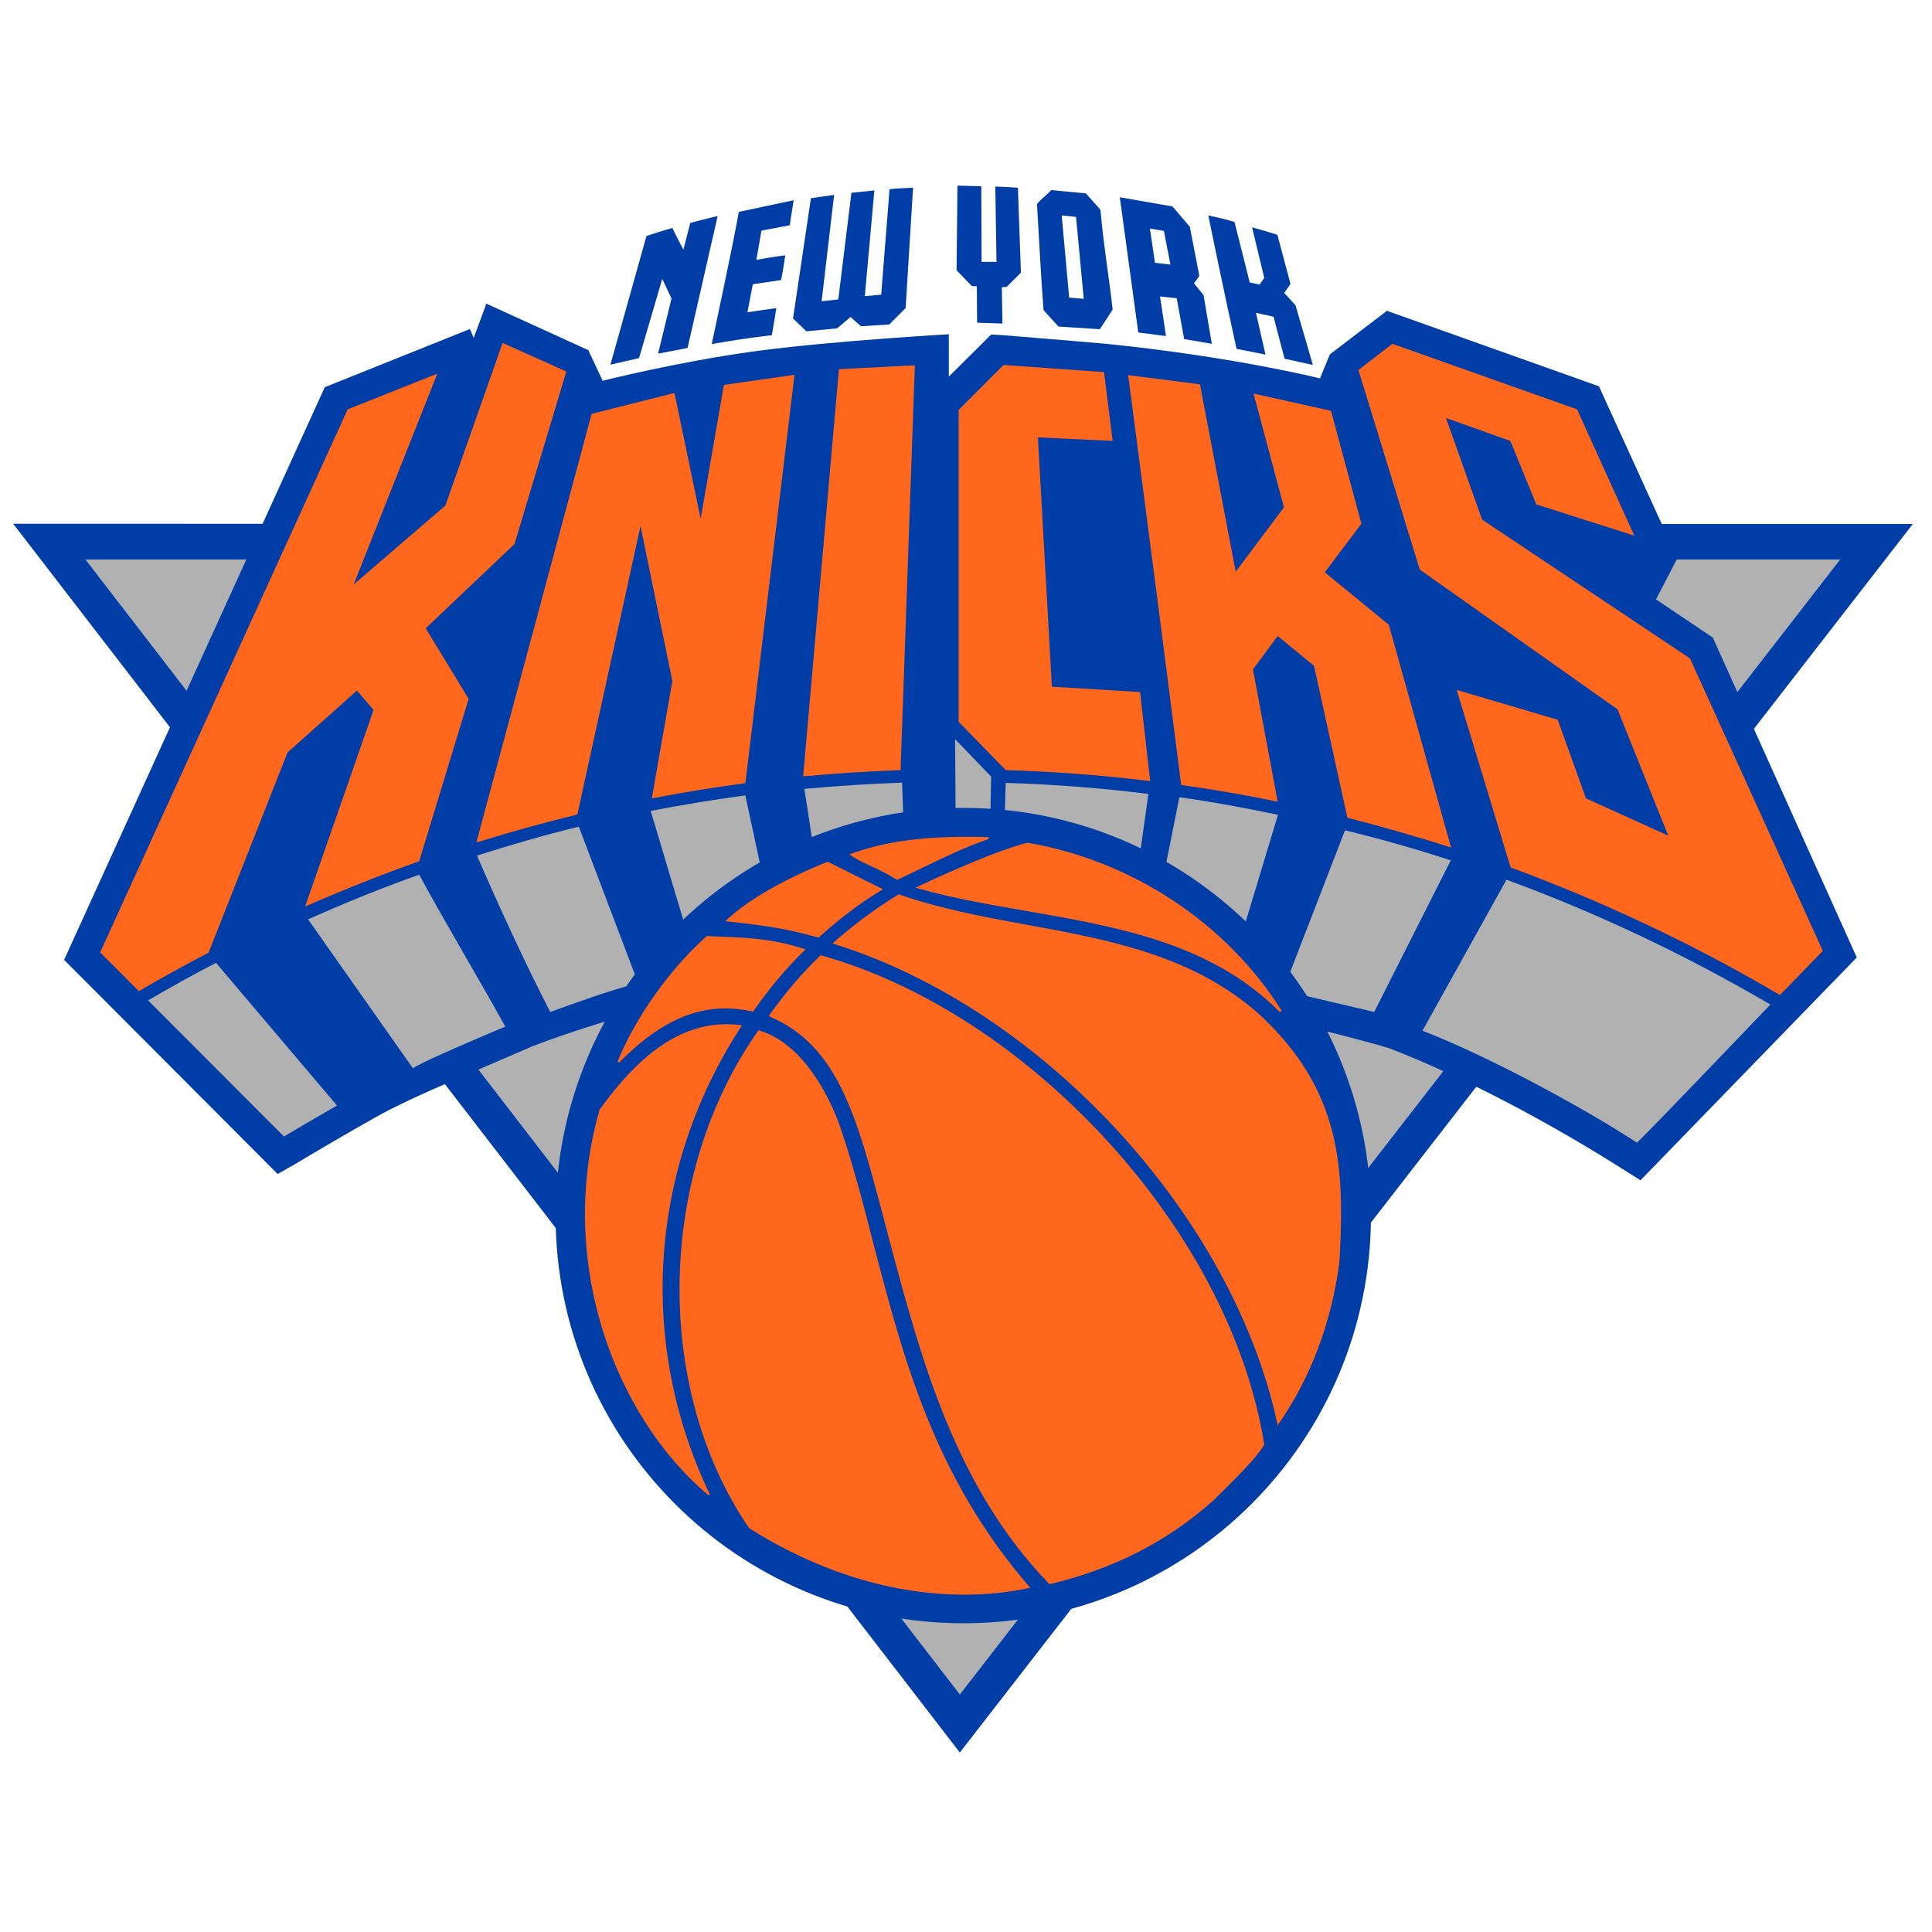
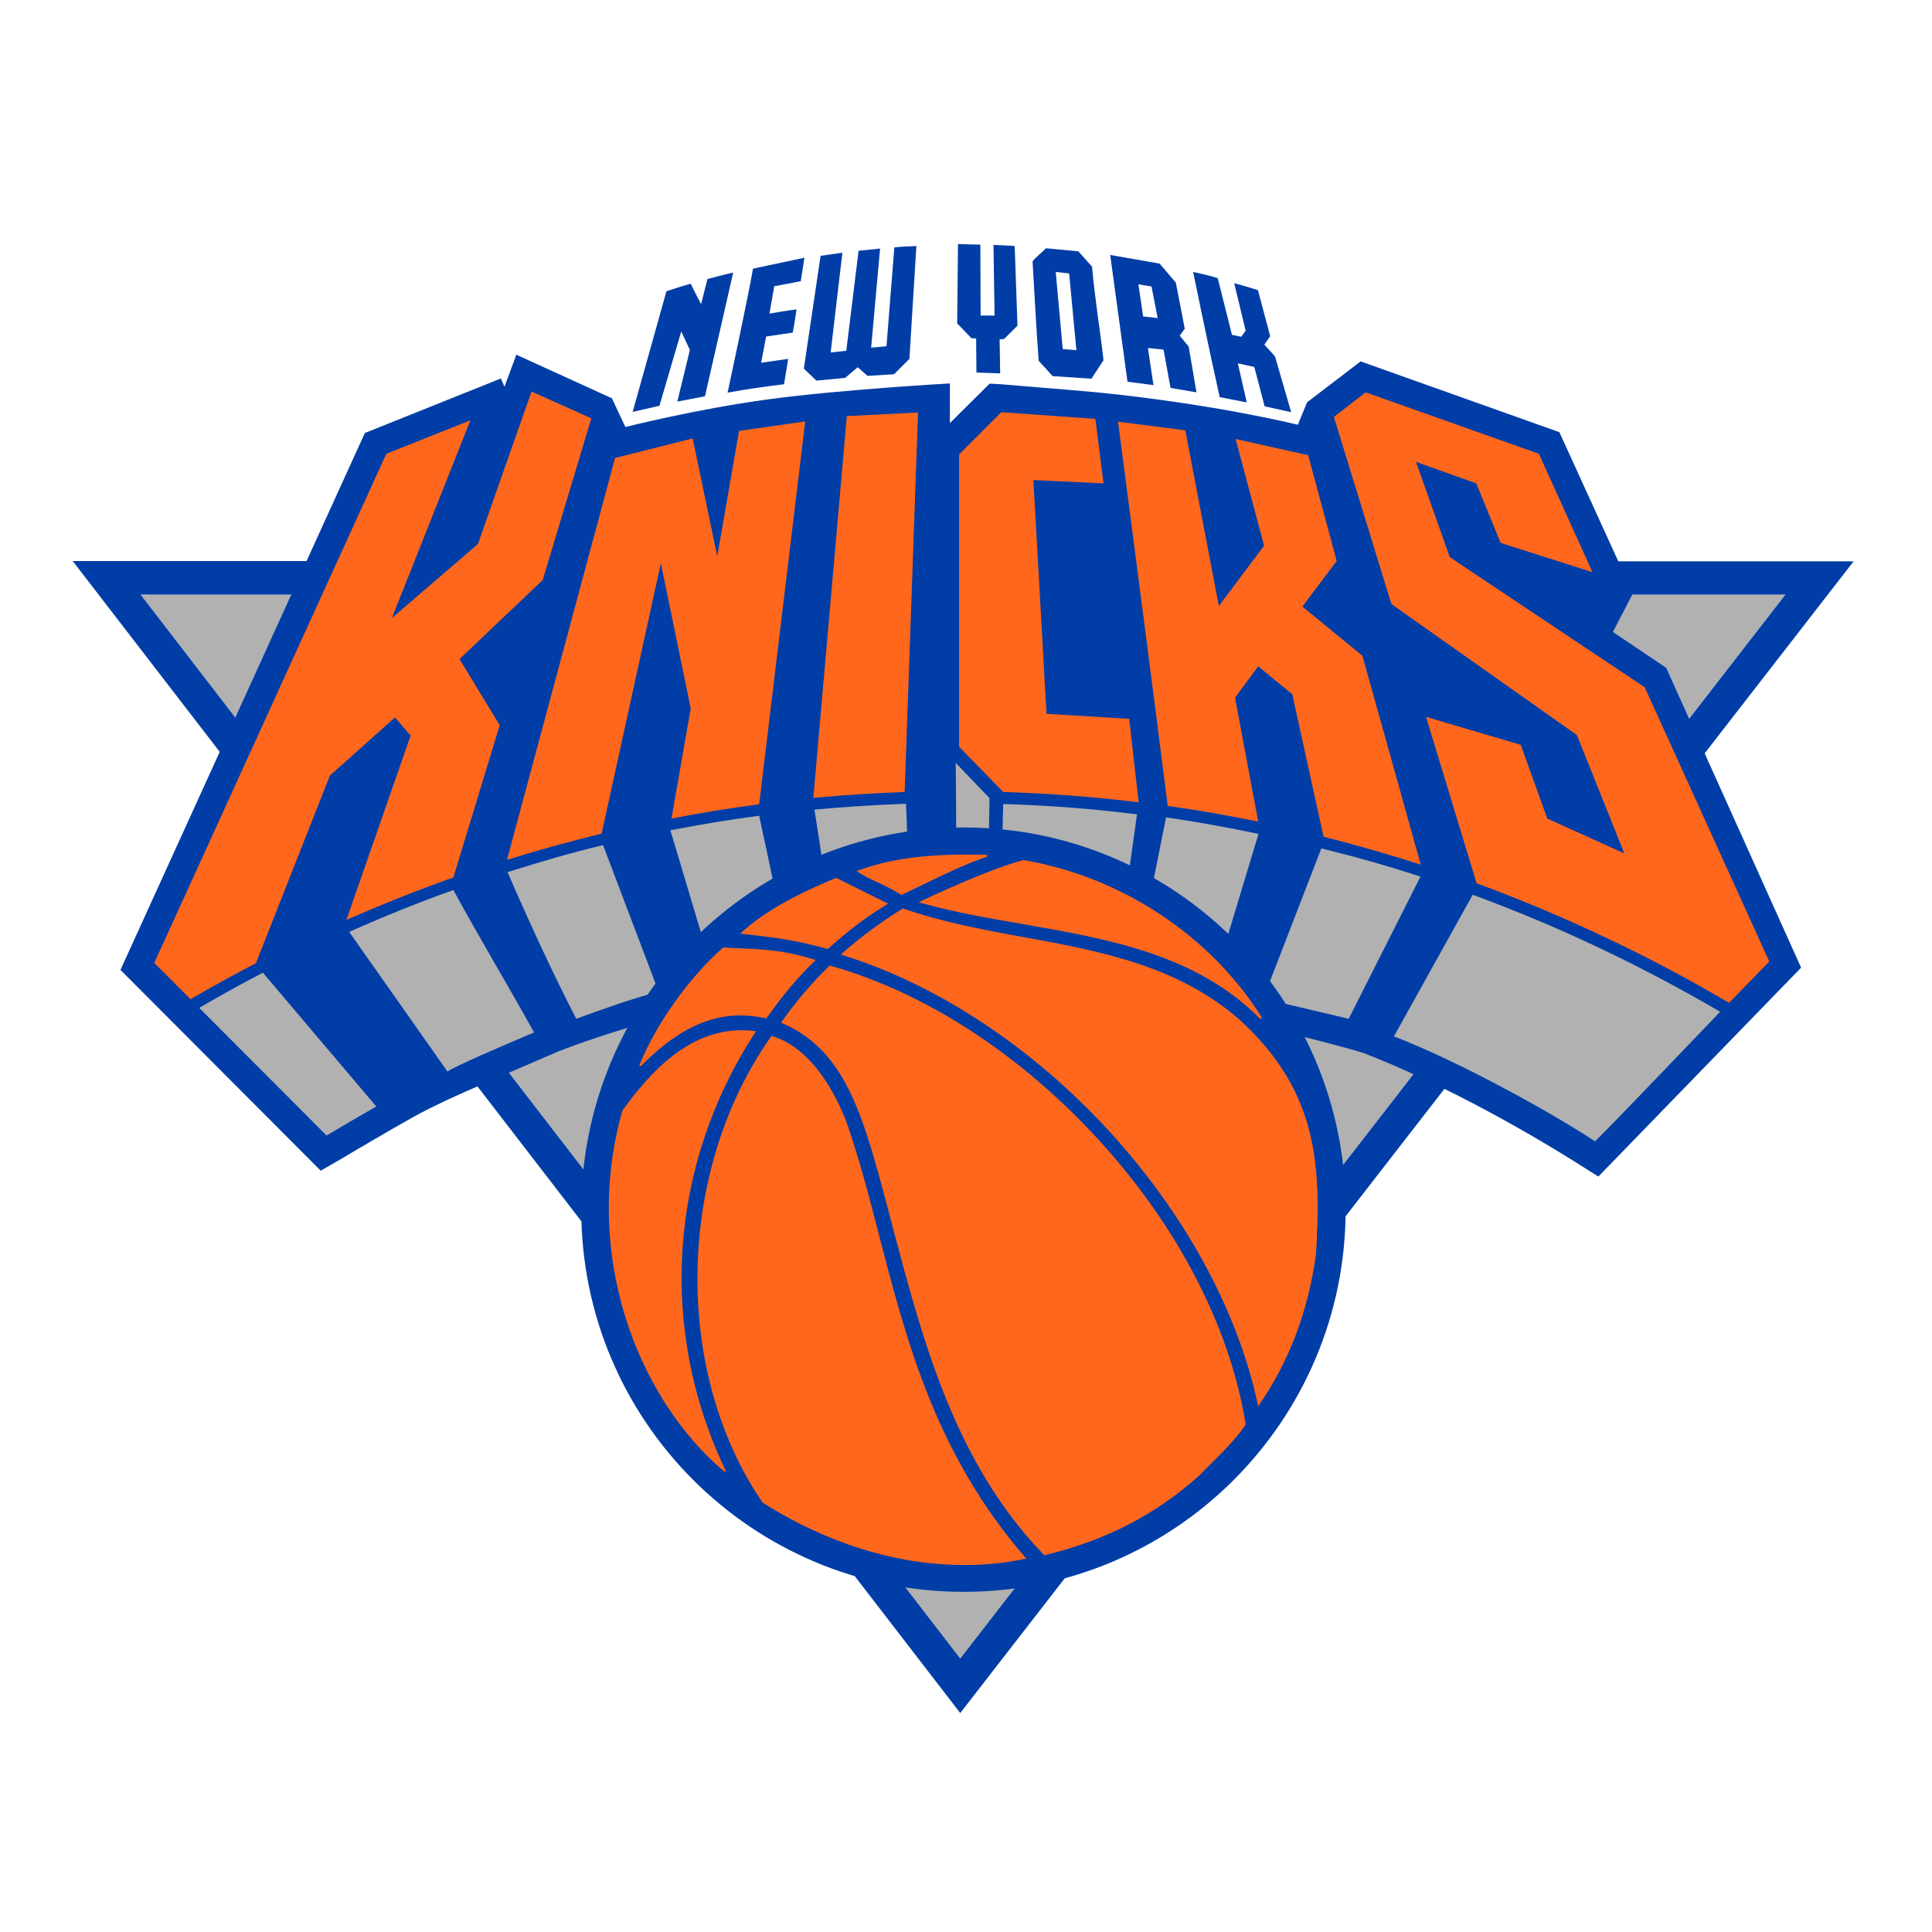
<svg xmlns="http://www.w3.org/2000/svg" width="300px" height="300px" viewBox="0 0 300 300" version="1.1">
  <g id="surface1">
-     <path style=" stroke:none;fill-rule:nonzero;fill:rgb(100%,100%,100%);fill-opacity:1;" d="M 159.398 259.414 L 138.215 231.895 C 111.246 223.012 92.469 198.59 90.711 170.234 L 77.574 153.164 C 65.086 158.578 52.551 167.09 52.551 167.09 L 13.094 127.492 L 29.746 91.043 L 0.004 52.418 L 47.324 52.418 L 56.48 32.484 L 79.887 23.047 L 82.477 15.969 L 101.441 24.621 L 105.977 8.848 L 109.074 7.828 C 124.062 2.785 141.363 0.105 159.078 0.012 C 159.59 -0.035 165.23 0.059 165.371 0.059 C 166.016 0.059 168.793 0.195 168.793 0.195 C 183.781 0.938 197.84 3.434 210.652 7.598 L 213.797 8.613 L 217.961 23.648 L 224.809 18.469 L 263.199 32.113 L 272.453 52.328 L 320.004 52.328 L 289.938 91.09 L 306.312 127.031 L 266.258 168.289 C 266.258 168.289 251.547 157.559 241.508 153.582 L 229.438 169.168 C 228.047 198.219 208.297 223.707 180.543 232.219 Z M 159.398 259.414 " />
-     <path style=" stroke:none;fill-rule:nonzero;fill:rgb(69.412%,69.412%,69.412%);fill-opacity:1;" d="M 285.73 86.879 L 13.281 86.879 L 149.043 263.16 Z M 285.73 86.879 " />
-     <path style=" stroke:none;fill-rule:nonzero;fill:rgb(0%,23.922%,65.098%);fill-opacity:1;" d="M 2.043 81.328 L 149.043 272.133 L 297.016 81.371 Z M 285.73 86.879 L 149.043 263.113 L 13.281 86.879 Z M 285.73 86.879 " />
-     <path style=" stroke:none;fill-rule:nonzero;fill:rgb(0%,23.922%,65.098%);fill-opacity:1;" d="M 266.027 99.137 L 265.98 98.996 L 265.887 98.949 L 257.145 93.074 L 260.383 86.832 L 260.477 86.691 L 260.383 86.508 L 248.355 60.141 L 248.262 59.957 L 248.078 59.91 L 215.605 48.348 L 215.375 48.254 L 215.191 48.391 L 206.586 54.961 L 206.496 55.055 L 206.449 55.145 L 204.969 58.754 C 204.969 58.754 191.508 55.379 171.758 53.387 C 169.723 53.203 164.355 52.742 155.797 52.047 L 154.965 52 L 154.086 51.953 L 153.902 51.953 L 153.762 52.094 L 147.332 58.477 L 147.332 51.906 C 147.332 51.906 129.156 52.926 117.219 54.543 C 105.285 56.164 93.582 59.125 93.582 59.125 L 91.41 54.5 L 91.363 54.359 L 91.223 54.312 L 75.914 47.328 L 75.496 47.145 L 75.359 47.605 L 73.555 52.465 L 73.137 51.492 L 72.953 51.074 L 72.535 51.262 L 50.613 60.051 L 50.473 60.094 L 50.379 60.234 L 9.953 149.047 L 43.117 182.305 L 44.645 181.426 C 45.664 180.871 47.051 180.035 48.668 179.066 C 52.691 176.707 58.199 173.469 60.789 172.172 L 61.344 171.895 C 64.719 170.23 66.43 169.445 82.574 162.508 L 83.914 161.996 C 83.914 161.996 85.719 161.305 89.051 160.191 C 97.93 157.234 120.922 150.387 143.215 150.387 L 143.449 150.387 C 144.328 150.387 145.207 150.387 146.129 150.434 C 161.258 150.848 178.973 154.086 191.184 156.68 C 202.887 159.223 211.723 161.629 214.219 162.32 L 215.883 162.828 C 226.984 167.133 240.539 174.207 253.121 182.258 L 254.738 183.273 L 288.32 148.676 Z M 266.027 99.137 " />
-     <path style=" stroke:none;fill-rule:nonzero;fill:rgb(100%,40.392%,11.373%);fill-opacity:1;" d="M 262.418 102.234 L 230.133 80.68 L 224.535 64.906 L 234.527 68.469 L 238.551 78.32 L 253.77 83.176 L 244.887 63.562 L 216.207 53.387 L 210.934 57.457 L 220.465 88.449 L 251.176 110.145 L 259.043 129.758 L 246.273 123.977 L 241.879 111.762 L 226.199 107.137 L 234.57 134.707 C 237.16 135.633 239.707 136.648 242.25 137.668 C 249.234 140.488 256.035 143.633 262.742 147.012 C 267.367 149.371 271.898 151.867 276.387 154.504 L 283.047 147.656 Z M 262.418 102.234 " />
-     <path style=" stroke:none;fill-rule:nonzero;fill:rgb(100%,40.392%,11.373%);fill-opacity:1;" d="M 44.645 116.852 L 55.422 107.23 L 58.012 110.238 L 47.375 140.766 C 53.203 138.223 59.078 135.863 65.09 133.734 L 72.77 108.523 L 66.105 97.562 L 79.891 84.473 L 87.941 57.691 L 78.043 53.25 L 69.16 78.504 L 54.914 90.762 L 67.91 58.016 L 53.988 63.562 L 15.551 147.891 L 21.562 153.902 C 25.125 151.82 28.734 149.832 32.387 147.934 Z M 44.645 116.852 " />
-     <path style=" stroke:none;fill-rule:nonzero;fill:rgb(100%,40.392%,11.373%);fill-opacity:1;" d="M 142.059 56.719 L 130.266 57.32 L 124.715 120.551 C 129.711 120.09 134.75 119.766 139.84 119.582 Z M 142.059 56.719 " />
-     <path style=" stroke:none;fill-rule:nonzero;fill:rgb(100%,40.392%,11.373%);fill-opacity:1;" d="M 177.027 107.461 L 163.336 106.629 L 161.164 67.914 L 172.773 68.469 L 171.434 57.781 L 155.844 56.672 L 148.859 63.656 L 148.859 112.086 L 156.168 119.582 C 163.707 119.812 171.199 120.367 178.602 121.293 Z M 177.027 107.461 " />
-     <path style=" stroke:none;fill-rule:nonzero;fill:rgb(100%,40.392%,11.373%);fill-opacity:1;" d="M 99.457 81.695 L 104.406 105.75 L 101.215 123.977 C 105.98 123.051 110.836 122.262 115.695 121.617 L 115.738 121.617 L 123.371 58.199 L 112.41 59.77 L 108.801 80.539 L 104.73 61.02 L 91.871 64.258 L 73.973 130.82 C 79.152 129.203 84.379 127.77 89.652 126.473 Z M 99.457 81.695 " />
-     <path style=" stroke:none;fill-rule:nonzero;fill:rgb(100%,40.392%,11.373%);fill-opacity:1;" d="M 194.559 103.945 L 198.398 98.766 L 204.043 103.391 L 209.223 126.98 C 214.637 128.367 220 129.895 225.32 131.605 L 215.652 97.008 L 205.707 88.867 L 211.398 81.328 L 206.68 63.797 L 194.652 61.113 L 199.371 78.781 L 191.879 88.773 L 186.328 59.68 L 175.18 58.246 C 175.18 58.246 180.777 100.895 183.414 121.895 C 188.453 122.586 193.449 123.465 198.398 124.484 Z M 194.559 103.945 " />
-     <path style=" stroke:none;fill-rule:nonzero;fill:rgb(69.412%,69.412%,69.412%);fill-opacity:1;" d="M 126.426 132.578 C 126.426 132.578 131.051 129.848 140.348 128.832 L 140.07 121.523 C 134.984 121.707 129.941 122.031 124.898 122.496 C 125.363 125.363 126.008 129.617 126.426 132.578 Z M 126.426 132.578 " />
-     <path style=" stroke:none;fill-rule:nonzero;fill:rgb(69.412%,69.412%,69.412%);fill-opacity:1;" d="M 155.938 128.414 C 159.73 128.879 163.754 130.082 167.27 131.098 C 170.461 131.883 173.93 133.227 176.75 134.52 L 178.324 123.281 C 170.879 122.355 163.801 121.801 156.168 121.57 C 156.074 123.695 156.074 126.797 155.938 128.414 Z M 155.938 128.414 " />
-     <path style=" stroke:none;fill-rule:nonzero;fill:rgb(69.412%,69.412%,69.412%);fill-opacity:1;" d="M 107.137 146.223 C 111.438 143.031 114.027 139.703 118.609 136.926 C 117.73 132.855 116.617 127.535 115.738 123.512 C 110.789 124.16 105.887 124.992 101.031 125.918 C 102.883 131.977 105.238 140.117 107.137 146.223 Z M 107.137 146.223 " />
-     <path style=" stroke:none;fill-rule:nonzero;fill:rgb(69.412%,69.412%,69.412%);fill-opacity:1;" d="M 180.543 136.742 C 184.754 139.191 188.039 141.922 191.785 145.578 L 192.523 146.133 L 198.445 126.52 C 193.359 125.453 188.363 124.531 183.137 123.789 Z M 180.543 136.742 " />
-     <path style=" stroke:none;fill-rule:nonzero;fill:rgb(69.412%,69.412%,69.412%);fill-opacity:1;" d="M 199.23 153.809 L 213.387 157.141 L 225.273 133.598 C 219.77 131.793 214.496 130.312 208.852 128.926 Z M 199.23 153.809 " />
-     <path style=" stroke:none;fill-rule:nonzero;fill:rgb(69.412%,69.412%,69.412%);fill-opacity:1;" d="M 85.441 157.141 C 89.145 155.801 94.277 153.902 99.09 152.652 L 89.883 128.367 C 84.332 129.711 79.477 131.145 74.062 132.855 C 77.578 140.949 81.418 149.324 85.441 157.141 Z M 85.441 157.141 " />
-     <path style=" stroke:none;fill-rule:nonzero;fill:rgb(69.412%,69.412%,69.412%);fill-opacity:1;" d="M 64.117 165.883 C 64.949 165.188 72.953 161.719 78.457 159.406 C 74.293 151.867 69.254 143.496 65.09 135.816 C 59.121 137.945 53.664 140.164 47.836 142.754 Z M 64.117 165.883 " />
-     <path style=" stroke:none;fill-rule:nonzero;fill:rgb(69.412%,69.412%,69.412%);fill-opacity:1;" d="M 44.09 176.477 C 46.633 174.949 49.363 173.375 52.324 171.664 L 33.543 149.508 C 29.98 151.359 26.465 153.301 22.996 155.336 Z M 44.09 176.477 " />
-     <path style=" stroke:none;fill-rule:nonzero;fill:rgb(69.412%,69.412%,69.412%);fill-opacity:1;" d="M 220.879 160.055 C 232.168 164.402 247.895 173.238 254.184 177.445 C 257.051 174.672 272.734 158.25 274.906 155.984 C 261.863 148.352 248.172 141.828 233.926 136.602 Z M 220.879 160.055 " />
-     <path style=" stroke:none;fill-rule:nonzero;fill:rgb(69.412%,69.412%,69.412%);fill-opacity:1;" d="M 153.902 120.598 L 153.762 128.047 L 148.398 127.859 L 148.305 114.77 Z M 153.902 120.598 " />
-     <path style=" stroke:none;fill-rule:nonzero;fill:rgb(0%,23.922%,65.098%);fill-opacity:1;" d="M 149.598 125.453 C 114.629 125.453 86.32 153.809 86.273 188.781 C 86.273 223.75 114.629 252.059 149.598 252.059 C 184.57 252.059 212.879 223.703 212.879 188.781 C 212.926 153.762 184.57 125.453 149.598 125.453 Z M 149.598 125.453 " />
-     <path style=" stroke:none;fill-rule:nonzero;fill:rgb(100%,40.392%,11.373%);fill-opacity:1;" d="M 153.484 130.172 C 148.629 131.883 143.957 134.336 139.332 136.465 C 136.184 134.566 134.336 134.105 132.207 132.719 C 138.867 130.312 146.039 129.941 153.484 130.172 Z M 153.484 130.172 " />
-     <path style=" stroke:none;fill-rule:nonzero;fill:rgb(100%,40.392%,11.373%);fill-opacity:1;" d="M 139.332 136.648 L 139.285 136.602 C 137.664 135.633 136.418 135.031 135.305 134.52 C 134.195 134.012 133.227 133.551 132.16 132.855 L 131.883 132.672 L 132.16 132.578 C 137.062 130.773 142.754 129.941 149.969 129.941 C 151.078 129.941 152.234 129.941 153.484 129.988 L 153.531 130.266 C 149.922 131.516 146.363 133.227 142.938 134.891 C 141.781 135.445 140.535 136.047 139.375 136.602 Z M 132.578 132.762 C 133.504 133.363 134.383 133.781 135.398 134.242 C 136.508 134.754 137.758 135.355 139.332 136.324 C 140.488 135.77 141.691 135.215 142.848 134.66 C 146.039 133.133 149.32 131.562 152.699 130.312 C 151.727 130.266 150.848 130.266 149.969 130.266 C 142.938 130.266 137.387 131.051 132.578 132.762 Z M 132.578 132.762 " />
-     <path style=" stroke:none;fill-rule:nonzero;fill:rgb(100%,40.392%,11.373%);fill-opacity:1;" d="M 198.863 157.047 C 183.969 142.016 161.578 143.125 142.613 137.805 C 142.613 137.805 153.762 132.484 159.543 131.004 C 175.039 133.641 190.027 142.941 198.863 157.047 Z M 198.863 157.047 " />
-     <path style=" stroke:none;fill-rule:nonzero;fill:rgb(100%,40.392%,11.373%);fill-opacity:1;" d="M 198.723 157.141 C 188.129 146.457 173.516 143.91 159.406 141.461 C 153.762 140.488 147.934 139.469 142.523 137.945 L 142.152 137.852 L 142.523 137.668 C 142.613 137.621 153.762 132.301 159.5 130.867 L 159.59 130.867 C 175.828 133.641 190.535 143.402 199.047 157 Z M 143.031 137.758 C 148.352 139.238 154.039 140.211 159.5 141.184 C 173.234 143.586 187.438 146.039 198.031 156.031 C 189.52 143.125 175.227 133.875 159.543 131.191 C 154.41 132.484 144.973 136.832 143.031 137.758 Z M 143.031 137.758 " />
-     <path style=" stroke:none;fill-rule:nonzero;fill:rgb(100%,40.392%,11.373%);fill-opacity:1;" d="M 115 159.312 C 100.66 181.285 98.719 208.391 110.145 232.121 C 95.387 219.727 86.598 195.766 93.215 172.449 C 98.672 164.863 105.609 158.203 115 159.312 Z M 115 159.312 " />
-     <path style=" stroke:none;fill-rule:nonzero;fill:rgb(100%,40.392%,11.373%);fill-opacity:1;" d="M 110.051 232.215 C 102.602 225.969 96.73 216.766 93.539 206.402 C 90.113 195.211 89.93 183.461 93.074 172.406 L 93.074 172.359 C 99.598 163.246 105.887 159.035 112.918 159.035 C 113.613 159.035 114.305 159.082 115 159.176 L 115.23 159.223 L 115.094 159.406 C 100.754 181.379 98.949 208.578 110.234 232.074 Z M 93.352 172.496 C 87.293 193.82 94 217.969 109.68 231.52 C 98.719 208.16 100.566 181.285 114.723 159.406 C 114.121 159.359 113.52 159.312 112.918 159.312 C 106.027 159.359 99.828 163.523 93.352 172.496 Z M 93.352 172.496 " />
-     <path style=" stroke:none;fill-rule:nonzero;fill:rgb(100%,40.392%,11.373%);fill-opacity:1;" d="M 130.355 174.949 C 138.082 197.891 139.793 223.332 159.777 246.461 C 144.188 249.605 128.738 244.934 116.434 237.164 C 101.168 214.914 102.602 181.703 117.867 160.102 C 125.27 162.227 129.34 171.988 130.355 174.949 Z M 130.355 174.949 " />
-     <path style=" stroke:none;fill-rule:nonzero;fill:rgb(100%,40.392%,11.373%);fill-opacity:1;" d="M 149.738 247.617 C 135.629 247.617 123.789 242.02 116.34 237.301 L 116.297 237.254 C 101.402 215.469 102.004 182.305 117.73 160.055 L 117.773 159.961 L 117.867 160.008 C 126.008 162.367 130.031 173.699 130.449 174.949 C 132.484 180.914 134.059 186.977 135.676 193.312 C 140.301 211.027 145.066 229.301 159.82 246.367 L 160.008 246.555 L 159.73 246.598 C 156.539 247.293 153.113 247.617 149.738 247.617 Z M 116.527 237.07 C 123.926 241.742 135.723 247.34 149.738 247.34 C 153.023 247.34 156.305 247.016 159.5 246.414 C 144.836 229.348 140.07 211.074 135.445 193.406 C 133.781 187.023 132.207 181.008 130.219 175.043 C 129.801 173.793 125.824 162.691 117.961 160.285 C 102.324 182.441 101.723 215.422 116.527 237.07 Z M 116.527 237.07 " />
-     <path style=" stroke:none;fill-rule:nonzero;fill:rgb(100%,40.392%,11.373%);fill-opacity:1;" d="M 119.625 157.695 C 121.938 154.41 124.574 151.312 127.488 148.445 C 159.914 157.602 190.859 191.23 196.133 224.258 C 194.605 226.754 190.906 230.227 188.41 232.723 C 180.359 239.984 171.48 243.73 162.969 245.766 C 147.84 230.039 142.848 209.688 137.48 189.566 C 133.363 174.117 130.543 162.508 119.672 157.789 Z M 119.625 157.695 " />
-     <path style=" stroke:none;fill-rule:nonzero;fill:rgb(100%,40.392%,11.373%);fill-opacity:1;" d="M 162.875 245.906 L 162.828 245.859 C 148.211 230.688 142.984 210.938 137.898 191.785 L 137.02 188.41 C 132.992 173.328 130.125 162.414 119.578 157.879 L 119.488 157.879 L 119.441 157.648 L 119.488 157.602 C 121.848 154.273 124.484 151.172 127.398 148.352 L 127.441 148.305 L 127.535 148.352 C 143.309 152.793 159.129 163.105 172.125 177.355 C 185.172 191.695 193.773 208.344 196.316 224.305 L 196.316 224.352 L 196.273 224.398 C 194.977 226.523 192.062 229.348 189.75 231.66 L 188.5 232.906 C 181.379 239.289 173.051 243.594 162.969 246 Z M 119.812 157.695 C 130.402 162.367 133.316 173.285 137.297 188.41 L 138.176 191.738 C 143.215 210.797 148.441 230.504 162.969 245.582 C 172.957 243.176 181.238 238.922 188.27 232.582 L 189.52 231.336 C 191.832 229.07 194.652 226.293 195.949 224.164 C 190.723 191.648 160.055 157.789 127.488 148.535 C 124.715 151.359 122.125 154.41 119.812 157.695 Z M 119.812 157.695 " />
-     <path style=" stroke:none;fill-rule:nonzero;fill:rgb(100%,40.392%,11.373%);fill-opacity:1;" d="M 195.395 157.555 C 179.711 143.727 157.926 145.484 139.609 139.055 C 136.047 141.227 132.625 143.773 129.664 146.41 C 162.09 156.586 191.508 188.27 198.539 221.066 C 203.625 213.711 206.68 205.199 207.93 196.133 C 208.715 182.258 208.574 169.629 195.395 157.555 Z M 195.395 157.555 " />
-     <path style=" stroke:none;fill-rule:nonzero;fill:rgb(100%,40.392%,11.373%);fill-opacity:1;" d="M 198.445 221.438 L 198.352 221.113 C 191.414 188.734 161.855 156.68 129.57 146.594 L 129.293 146.5 L 129.477 146.316 C 132.438 143.68 135.863 141.137 139.469 138.914 L 139.516 138.871 L 139.562 138.871 C 145.898 141.09 152.746 142.383 159.406 143.586 C 172.035 145.898 185.125 148.305 195.395 157.371 C 208.391 169.305 208.809 181.473 207.973 196.086 C 206.68 205.523 203.535 213.895 198.539 221.066 Z M 129.941 146.363 C 145.574 151.312 161.117 161.535 173.699 175.18 C 186.281 188.824 195.117 204.969 198.539 220.695 C 203.348 213.617 206.449 205.387 207.695 196.133 C 208.531 181.562 208.16 169.492 195.207 157.648 C 184.984 148.629 171.988 146.223 159.359 143.91 C 152.746 142.707 145.852 141.414 139.516 139.191 C 136.184 141.32 132.855 143.82 129.941 146.363 Z M 129.941 146.363 " />
-     <path style=" stroke:none;fill-rule:nonzero;fill:rgb(100%,40.392%,11.373%);fill-opacity:1;" d="M 124.805 147.426 C 121.66 150.434 119.348 153.395 116.895 156.863 L 116.852 156.816 C 108.246 154.875 101.492 159.359 96.035 164.863 C 98.625 158.297 104.082 150.527 109.82 145.438 C 115.141 145.715 119.023 145.621 124.805 147.426 " />
-     <path style=" stroke:none;fill-rule:nonzero;fill:rgb(100%,40.392%,11.373%);fill-opacity:1;" d="M 96.129 165.004 L 95.895 164.863 C 98.531 158.203 104.082 150.34 109.727 145.391 L 109.773 145.344 L 109.82 145.344 C 110.469 145.391 111.113 145.391 111.715 145.438 C 116.203 145.621 119.719 145.715 124.852 147.336 L 125.082 147.426 L 124.898 147.613 C 122.125 150.293 119.855 152.977 116.988 157 L 116.941 157.094 L 116.758 157.047 C 115.418 156.77 114.074 156.586 112.781 156.586 C 107.137 156.539 101.816 159.223 96.129 165.004 Z M 109.91 145.621 C 104.547 150.387 99.227 157.789 96.496 164.219 C 102.047 158.758 107.23 156.215 112.824 156.215 C 114.168 156.215 115.508 156.355 116.852 156.68 C 119.625 152.793 121.848 150.109 124.527 147.52 C 119.578 145.992 116.109 145.898 111.762 145.715 C 111.16 145.668 110.512 145.668 109.91 145.621 Z M 109.91 145.621 " />
-     <path style=" stroke:none;fill-rule:nonzero;fill:rgb(100%,40.392%,11.373%);fill-opacity:1;" d="M 127.117 145.438 C 130.172 142.707 133.18 140.305 136.832 138.129 L 128.508 134.012 C 122.957 136.277 117.035 139.238 112.965 142.941 C 119.301 143.633 121.984 144.004 127.117 145.438 Z M 127.117 145.438 " />
-     <path style=" stroke:none;fill-rule:nonzero;fill:rgb(100%,40.392%,11.373%);fill-opacity:1;" d="M 127.164 145.578 L 127.074 145.578 C 121.938 144.188 119.301 143.773 112.965 143.078 L 112.641 143.031 L 112.871 142.801 C 116.297 139.656 121.43 136.695 128.461 133.828 L 128.508 133.781 L 128.555 133.828 L 137.109 138.082 L 136.879 138.223 C 132.855 140.625 129.711 143.262 127.164 145.531 Z M 113.383 142.801 C 119.441 143.496 122.078 143.91 127.117 145.254 C 129.617 143.031 132.668 140.441 136.555 138.082 L 128.555 134.105 C 121.754 136.926 116.758 139.75 113.383 142.801 Z M 113.383 142.801 " />
-     <path style=" stroke:none;fill-rule:nonzero;fill:rgb(0%,23.922%,65.098%);fill-opacity:1;" d="M 140.625 47.836 L 138.082 50.383 L 133.688 50.66 L 132.07 49.227 L 129.988 50.984 L 125.223 51.445 L 123.141 49.457 L 125.918 30.77 L 129.523 30.262 L 127.582 46.773 L 130.172 46.496 L 132.207 29.938 L 135.77 29.566 L 134.289 45.988 L 136.832 45.754 L 138.129 29.383 C 139.656 29.195 140.441 29.242 141.781 29.148 Z M 140.625 47.836 " />
-     <path style=" stroke:none;fill-rule:nonzero;fill:rgb(0%,23.922%,65.098%);fill-opacity:1;" d="M 152.375 28.918 L 152.422 40.668 L 154.734 40.668 L 154.551 28.965 C 154.551 28.965 156.953 29.059 158.062 29.148 L 158.527 42.332 L 156.305 44.555 L 155.566 44.598 L 155.66 50.242 L 151.727 50.105 L 151.68 44.461 L 150.895 44.414 L 148.535 41.961 L 148.676 28.824 C 149.969 28.871 152.375 28.918 152.375 28.918 Z M 152.375 28.918 " />
-     <path style=" stroke:none;fill-rule:nonzero;fill:rgb(0%,23.922%,65.098%);fill-opacity:1;" d="M 123.234 31.094 L 122.633 34.977 L 118.238 35.812 L 117.453 40.344 C 119.07 40.066 120.043 39.883 121.938 39.648 C 121.66 41.316 121.613 41.918 121.289 43.488 L 116.895 44.137 L 116.062 48.484 L 120.551 47.836 C 120.551 47.836 120.09 50.75 119.855 52.047 C 116.711 52.418 113.52 52.879 110.512 53.434 C 110.512 53.434 113.891 37.754 114.723 32.898 Z M 123.234 31.094 " />
-     <path style=" stroke:none;fill-rule:nonzero;fill:rgb(0%,23.922%,65.098%);fill-opacity:1;" d="M 106.766 54.035 L 102.188 54.914 L 104.27 46.355 L 102.836 43.305 L 99.227 55.609 L 94.785 56.625 C 96.637 49.965 98.531 43.305 100.383 36.645 C 101.91 36.133 103.066 35.766 104.406 35.395 C 104.918 36.504 106.117 38.77 106.117 38.77 L 107.184 34.609 C 107.184 34.609 110.004 33.867 111.438 33.543 Z M 106.766 54.035 " />
-     <path style=" stroke:none;fill-rule:nonzero;fill:rgb(0%,23.922%,65.098%);fill-opacity:1;" d="M 170.879 32.574 C 171.34 37.938 172.219 43.074 172.773 48.07 L 170.785 51.121 L 164.355 50.707 L 162.043 48.16 C 161.625 42.703 161.348 37.199 161.023 31.695 C 161.625 30.906 162.504 30.305 163.246 29.52 L 168.609 30.027 Z M 164.863 33.453 L 166.02 46.219 L 168.285 46.402 L 167.086 33.684 Z M 164.863 33.453 " />
-     <path style=" stroke:none;fill-rule:nonzero;fill:rgb(0%,23.922%,65.098%);fill-opacity:1;" d="M 191.691 34.469 C 192.48 37.523 194.051 43.859 194.051 43.859 L 195.578 44.184 L 196.316 43.164 L 194.422 35.301 C 194.422 35.301 196.316 35.812 198.352 36.457 L 200.387 44.09 L 199.418 45.477 L 201.176 47.422 L 203.859 56.672 L 199.465 55.699 L 197.754 49.18 L 195.023 48.578 L 196.504 55.055 L 192.016 54.176 C 190.445 47.191 187.621 33.453 187.621 33.453 C 187.621 33.453 189.934 33.914 191.691 34.469 Z M 191.691 34.469 " />
-     <path style=" stroke:none;fill-rule:nonzero;fill:rgb(0%,23.922%,65.098%);fill-opacity:1;" d="M 184.754 35.211 L 186.234 42.84 L 185.402 44 L 186.883 45.801 L 188.176 53.387 L 183.875 52.648 L 182.719 46.312 L 180.129 46.035 L 181.055 52.184 L 176.75 51.629 L 173.883 30.629 L 182.07 32.062 Z M 178.555 35.488 L 179.344 40.805 L 181.746 41.086 L 180.73 35.855 Z M 178.555 35.488 " />
+     <path style=" stroke:none;fill-rule:nonzero;fill:rgb(100%,100%,100%);fill-opacity:1;" d="M 149.062 275.453 L 129.203 249.648 C 103.918 241.324 86.312 218.426 84.668 191.844 L 72.352 175.844 C 60.641 180.918 48.891 188.895 48.891 188.895 L 11.898 151.773 L 27.512 117.602 L -0.371 81.395 L 43.988 81.395 L 52.578 62.703 L 74.52 53.855 L 76.949 47.223 L 94.727 55.332 L 98.977 40.543 L 101.883 39.59 C 115.934 34.863 132.152 32.348 148.762 32.262 C 149.238 32.219 154.527 32.305 154.66 32.305 C 155.266 32.305 157.867 32.434 157.867 32.434 C 171.918 33.129 185.102 35.469 197.113 39.371 L 200.062 40.328 L 203.965 54.418 L 210.383 49.562 L 246.375 62.355 L 255.047 81.305 L 299.629 81.305 L 271.441 117.645 L 286.793 151.34 L 249.238 190.023 C 249.238 190.023 235.449 179.961 226.039 176.23 L 214.723 190.848 C 213.422 218.078 194.902 241.973 168.887 249.953 Z M 149.062 275.453 " />
+     <path style=" stroke:none;fill-rule:nonzero;fill:rgb(69.412%,69.412%,69.412%);fill-opacity:1;" d="M 277.246 92.324 L 21.828 92.324 L 149.105 257.586 Z M 277.246 92.324 " />
+     <path style=" stroke:none;fill-rule:nonzero;fill:rgb(0%,23.922%,65.098%);fill-opacity:1;" d="M 11.289 87.117 L 149.105 266 L 287.828 87.164 Z M 277.246 92.324 L 149.105 257.543 L 21.828 92.324 Z M 277.246 92.324 " />
+     <path style=" stroke:none;fill-rule:nonzero;fill:rgb(0%,23.922%,65.098%);fill-opacity:1;" d="M 258.773 103.812 L 258.73 103.684 L 258.645 103.641 L 250.449 98.133 L 253.484 92.277 L 253.57 92.148 L 253.484 91.977 L 242.207 67.258 L 242.121 67.086 L 241.949 67.039 L 211.508 56.199 L 211.289 56.113 L 211.117 56.242 L 203.051 62.402 L 202.965 62.488 L 202.922 62.574 L 201.531 65.957 C 201.531 65.957 188.914 62.793 170.395 60.926 C 168.488 60.754 163.457 60.32 155.434 59.668 L 154.656 59.625 L 153.832 59.582 L 153.656 59.582 L 153.527 59.711 L 147.5 65.695 L 147.5 59.539 C 147.5 59.539 130.457 60.492 119.27 62.012 C 108.082 63.527 97.109 66.305 97.109 66.305 L 95.07 61.969 L 95.027 61.836 L 94.898 61.793 L 80.543 55.246 L 80.152 55.07 L 80.023 55.504 L 78.332 60.059 L 77.941 59.148 L 77.77 58.758 L 77.379 58.93 L 56.824 67.172 L 56.691 67.215 L 56.605 67.344 L 18.707 150.605 L 49.797 181.785 L 51.23 180.961 C 52.184 180.441 53.484 179.66 55.004 178.75 C 58.773 176.539 63.934 173.5 66.363 172.289 L 66.883 172.027 C 70.051 170.465 71.652 169.73 86.789 163.223 L 88.047 162.746 C 88.047 162.746 89.738 162.098 92.859 161.055 C 101.188 158.281 122.738 151.863 143.641 151.863 L 143.855 151.863 C 144.68 151.863 145.504 151.863 146.371 151.906 C 160.551 152.297 177.16 155.332 188.609 157.762 C 199.582 160.145 207.863 162.402 210.207 163.051 L 211.766 163.527 C 222.176 167.562 234.879 174.195 246.676 181.742 L 248.191 182.695 L 279.676 150.258 Z M 258.773 103.812 " />
+     <path style=" stroke:none;fill-rule:nonzero;fill:rgb(100%,40.392%,11.373%);fill-opacity:1;" d="M 255.391 106.719 L 225.121 86.512 L 219.875 71.723 L 229.242 75.062 L 233.016 84.301 L 247.281 88.852 L 238.957 70.465 L 212.07 60.926 L 207.125 64.742 L 216.059 93.797 L 244.855 114.137 L 252.227 132.523 L 240.258 127.102 L 236.137 115.652 L 221.438 111.316 L 229.285 137.16 C 231.715 138.031 234.098 138.984 236.484 139.938 C 243.031 142.582 249.406 145.531 255.695 148.695 C 260.031 150.91 264.281 153.25 268.488 155.723 L 274.734 149.305 Z M 255.391 106.719 " />
+     <path style=" stroke:none;fill-rule:nonzero;fill:rgb(100%,40.392%,11.373%);fill-opacity:1;" d="M 51.23 120.422 L 61.332 111.402 L 63.762 114.223 L 53.789 142.844 C 59.25 140.457 64.758 138.246 70.398 136.25 L 77.594 112.617 L 71.352 102.34 L 84.273 90.066 L 91.82 64.961 L 82.539 60.797 L 74.211 84.473 L 60.855 95.965 L 73.043 65.262 L 59.988 70.465 L 23.953 149.52 L 29.59 155.16 C 32.93 153.207 36.312 151.344 39.738 149.562 Z M 51.23 120.422 " />
+     <path style=" stroke:none;fill-rule:nonzero;fill:rgb(100%,40.392%,11.373%);fill-opacity:1;" d="M 142.555 64.047 L 131.496 64.613 L 126.293 123.891 C 130.977 123.457 135.703 123.156 140.473 122.98 Z M 142.555 64.047 " />
+     <path style=" stroke:none;fill-rule:nonzero;fill:rgb(100%,40.392%,11.373%);fill-opacity:1;" d="M 175.34 111.621 L 162.504 110.84 L 160.465 74.543 L 171.352 75.062 L 170.094 65.047 L 155.48 64.004 L 148.93 70.555 L 148.93 115.957 L 155.781 122.98 C 162.852 123.199 169.875 123.719 176.812 124.586 Z M 175.34 111.621 " />
+     <path style=" stroke:none;fill-rule:nonzero;fill:rgb(100%,40.392%,11.373%);fill-opacity:1;" d="M 102.617 87.465 L 107.258 110.016 L 104.266 127.102 C 108.73 126.234 113.285 125.496 117.84 124.891 L 117.883 124.891 L 125.035 65.438 L 114.758 66.91 L 111.375 86.383 L 107.559 68.082 L 95.504 71.117 L 78.723 133.52 C 83.578 132 88.48 130.656 93.422 129.441 Z M 102.617 87.465 " />
+     <path style=" stroke:none;fill-rule:nonzero;fill:rgb(100%,40.392%,11.373%);fill-opacity:1;" d="M 191.773 108.324 L 195.375 103.469 L 200.664 107.805 L 205.523 129.922 C 210.594 131.223 215.625 132.652 220.613 134.258 L 211.551 101.82 L 202.227 94.188 L 207.559 87.117 L 203.137 70.684 L 191.863 68.168 L 196.285 84.734 L 189.262 94.102 L 184.055 66.824 L 173.605 65.48 C 173.605 65.48 178.852 105.461 181.324 125.148 C 186.051 125.801 190.734 126.625 195.375 127.578 Z M 191.773 108.324 " />
+     <path style=" stroke:none;fill-rule:nonzero;fill:rgb(69.412%,69.412%,69.412%);fill-opacity:1;" d="M 127.898 135.168 C 127.898 135.168 132.234 132.609 140.953 131.656 L 140.691 124.805 C 135.922 124.977 131.195 125.281 126.469 125.715 C 126.902 128.402 127.508 132.391 127.898 135.168 Z M 127.898 135.168 " />
+     <path style=" stroke:none;fill-rule:nonzero;fill:rgb(69.412%,69.412%,69.412%);fill-opacity:1;" d="M 155.566 131.266 C 159.121 131.699 162.895 132.824 166.191 133.781 C 169.184 134.516 172.434 135.773 175.078 136.988 L 176.555 126.449 C 169.574 125.582 162.938 125.062 155.781 124.848 C 155.695 126.84 155.695 129.746 155.566 131.266 Z M 155.566 131.266 " />
+     <path style=" stroke:none;fill-rule:nonzero;fill:rgb(69.412%,69.412%,69.412%);fill-opacity:1;" d="M 109.816 147.961 C 113.848 144.969 116.277 141.844 120.57 139.242 C 119.746 135.426 118.707 130.441 117.883 126.668 C 113.242 127.273 108.645 128.055 104.09 128.922 C 105.824 134.602 108.039 142.234 109.816 147.961 Z M 109.816 147.961 " />
+     <path style=" stroke:none;fill-rule:nonzero;fill:rgb(69.412%,69.412%,69.412%);fill-opacity:1;" d="M 178.637 139.07 C 182.582 141.367 185.66 143.926 189.172 147.352 L 189.867 147.875 L 195.418 129.488 C 190.648 128.488 185.965 127.621 181.062 126.93 Z M 178.637 139.07 " />
+     <path style=" stroke:none;fill-rule:nonzero;fill:rgb(69.412%,69.412%,69.412%);fill-opacity:1;" d="M 196.156 155.07 L 209.426 158.195 L 220.57 136.121 C 215.41 134.43 210.465 133.043 205.176 131.742 Z M 196.156 155.07 " />
+     <path style=" stroke:none;fill-rule:nonzero;fill:rgb(69.412%,69.412%,69.412%);fill-opacity:1;" d="M 89.477 158.195 C 92.945 156.938 97.762 155.16 102.27 153.988 L 93.641 131.223 C 88.438 132.48 83.883 133.824 78.809 135.426 C 82.105 143.016 85.703 150.867 89.477 158.195 Z M 89.477 158.195 " />
+     <path style=" stroke:none;fill-rule:nonzero;fill:rgb(69.412%,69.412%,69.412%);fill-opacity:1;" d="M 69.484 166.391 C 70.266 165.738 77.77 162.488 82.93 160.32 C 79.027 153.25 74.301 145.402 70.398 138.203 C 64.801 140.199 59.684 142.277 54.223 144.707 Z M 69.484 166.391 " />
+     <path style=" stroke:none;fill-rule:nonzero;fill:rgb(69.412%,69.412%,69.412%);fill-opacity:1;" d="M 50.707 176.32 C 53.094 174.891 55.652 173.414 58.43 171.812 L 40.82 151.039 C 37.484 152.773 34.188 154.594 30.934 156.504 Z M 50.707 176.32 " />
+     <path style=" stroke:none;fill-rule:nonzero;fill:rgb(69.412%,69.412%,69.412%);fill-opacity:1;" d="M 216.449 160.926 C 227.031 165.004 241.773 173.285 247.672 177.23 C 250.363 174.629 265.062 159.234 267.102 157.109 C 254.871 149.953 242.035 143.84 228.68 138.941 Z M 216.449 160.926 " />
+     <path style=" stroke:none;fill-rule:nonzero;fill:rgb(69.412%,69.412%,69.412%);fill-opacity:1;" d="M 153.656 123.938 L 153.527 130.918 L 148.496 130.742 L 148.41 118.473 Z M 153.656 123.938 " />
+     <path style=" stroke:none;fill-rule:nonzero;fill:rgb(0%,23.922%,65.098%);fill-opacity:1;" d="M 149.625 128.488 C 116.84 128.488 90.301 155.07 90.258 187.855 C 90.258 220.641 116.84 247.18 149.625 247.18 C 182.41 247.18 208.949 220.598 208.949 187.855 C 208.992 155.027 182.41 128.488 149.625 128.488 Z M 149.625 128.488 " />
+     <path style=" stroke:none;fill-rule:nonzero;fill:rgb(100%,40.392%,11.373%);fill-opacity:1;" d="M 153.266 132.914 C 148.715 134.516 144.332 136.816 139.996 138.809 C 137.047 137.031 135.312 136.598 133.32 135.297 C 139.562 133.043 146.285 132.695 153.266 132.914 Z M 153.266 132.914 " />
+     <path style=" stroke:none;fill-rule:nonzero;fill:rgb(100%,40.392%,11.373%);fill-opacity:1;" d="M 139.996 138.984 L 139.953 138.941 C 138.438 138.031 137.266 137.465 136.227 136.988 C 135.184 136.512 134.273 136.078 133.277 135.426 L 133.016 135.254 L 133.277 135.168 C 137.871 133.477 143.207 132.695 149.973 132.695 C 151.012 132.695 152.098 132.695 153.266 132.738 L 153.309 133 C 149.93 134.168 146.59 135.773 143.379 137.336 C 142.297 137.855 141.125 138.418 140.039 138.941 Z M 133.668 135.34 C 134.535 135.906 135.355 136.293 136.312 136.727 C 137.352 137.207 138.523 137.77 139.996 138.68 C 141.082 138.16 142.211 137.641 143.293 137.117 C 146.285 135.688 149.363 134.215 152.531 133.043 C 151.621 133 150.797 133 149.973 133 C 143.379 133 138.176 133.734 133.668 135.34 Z M 133.668 135.34 " />
+     <path style=" stroke:none;fill-rule:nonzero;fill:rgb(100%,40.392%,11.373%);fill-opacity:1;" d="M 195.809 158.105 C 181.844 144.012 160.855 145.055 143.078 140.066 C 143.078 140.066 153.527 135.082 158.949 133.691 C 173.477 136.164 187.527 144.883 195.809 158.105 Z M 195.809 158.105 " />
+     <path style=" stroke:none;fill-rule:nonzero;fill:rgb(100%,40.392%,11.373%);fill-opacity:1;" d="M 195.68 158.195 C 185.746 148.176 172.043 145.793 158.816 143.492 C 153.527 142.582 148.062 141.629 142.988 140.199 L 142.645 140.109 L 142.988 139.938 C 143.078 139.895 153.527 134.906 158.906 133.562 L 158.992 133.562 C 174.211 136.164 188.004 145.316 195.98 158.062 Z M 143.465 140.023 C 148.453 141.41 153.789 142.324 158.906 143.234 C 171.785 145.488 185.098 147.785 195.027 157.152 C 187.047 145.055 173.648 136.383 158.949 133.867 C 154.133 135.082 145.289 139.156 143.465 140.023 Z M 143.465 140.023 " />
+     <path style=" stroke:none;fill-rule:nonzero;fill:rgb(100%,40.392%,11.373%);fill-opacity:1;" d="M 117.188 160.23 C 103.746 180.832 101.922 206.242 112.633 228.488 C 98.801 216.867 90.562 194.402 96.762 172.547 C 101.879 165.438 108.383 159.191 117.188 160.23 Z M 117.188 160.23 " />
+     <path style=" stroke:none;fill-rule:nonzero;fill:rgb(100%,40.392%,11.373%);fill-opacity:1;" d="M 112.547 228.574 C 105.566 222.723 100.059 214.09 97.066 204.379 C 93.855 193.883 93.684 182.867 96.633 172.504 L 96.633 172.461 C 102.746 163.918 108.645 159.973 115.234 159.973 C 115.887 159.973 116.535 160.016 117.188 160.102 L 117.406 160.145 L 117.273 160.32 C 103.832 180.918 102.141 206.414 112.723 228.445 Z M 96.895 172.59 C 91.211 192.582 97.5 215.219 112.199 227.926 C 101.922 206.027 103.656 180.832 116.926 160.32 C 116.363 160.277 115.801 160.23 115.234 160.23 C 108.773 160.277 102.965 164.18 96.895 172.59 Z M 96.895 172.59 " />
+     <path style=" stroke:none;fill-rule:nonzero;fill:rgb(100%,40.392%,11.373%);fill-opacity:1;" d="M 131.586 174.891 C 138.828 196.398 140.43 220.25 159.164 241.934 C 144.551 244.879 130.066 240.5 118.531 233.215 C 104.223 212.355 105.566 181.223 119.875 160.969 C 126.816 162.965 130.629 172.113 131.586 174.891 Z M 131.586 174.891 " />
+     <path style=" stroke:none;fill-rule:nonzero;fill:rgb(100%,40.392%,11.373%);fill-opacity:1;" d="M 149.754 243.016 C 136.527 243.016 125.426 237.77 118.445 233.344 L 118.402 233.301 C 104.438 212.879 105 181.785 119.746 160.926 L 119.789 160.84 L 119.875 160.883 C 127.508 163.094 131.281 173.719 131.672 174.891 C 133.578 180.484 135.055 186.164 136.57 192.105 C 140.906 208.715 145.375 225.844 159.207 241.844 L 159.383 242.02 L 159.121 242.062 C 156.129 242.711 152.922 243.016 149.754 243.016 Z M 118.617 233.129 C 125.559 237.508 136.613 242.754 149.754 242.754 C 152.832 242.754 155.914 242.453 158.906 241.887 C 145.156 225.887 140.691 208.758 136.355 192.191 C 134.793 186.207 133.32 180.57 131.453 174.977 C 131.062 173.805 127.336 163.398 119.961 161.145 C 105.305 181.914 104.742 212.832 118.617 233.129 Z M 118.617 233.129 " />
+     <path style=" stroke:none;fill-rule:nonzero;fill:rgb(100%,40.392%,11.373%);fill-opacity:1;" d="M 121.523 158.715 C 123.691 155.637 126.164 152.73 128.895 150.043 C 159.293 158.629 188.305 190.152 193.25 221.117 C 191.82 223.457 188.348 226.711 186.008 229.051 C 178.461 235.859 170.137 239.375 162.156 241.281 C 147.977 226.539 143.293 207.457 138.262 188.594 C 134.402 174.109 131.758 163.223 121.566 158.801 Z M 121.523 158.715 " />
+     <path style=" stroke:none;fill-rule:nonzero;fill:rgb(100%,40.392%,11.373%);fill-opacity:1;" d="M 162.07 241.41 L 162.027 241.367 C 148.324 227.145 143.422 208.629 138.652 190.676 L 137.828 187.508 C 134.055 173.371 131.367 163.137 121.48 158.887 L 121.395 158.887 L 121.352 158.672 L 121.395 158.629 C 123.605 155.504 126.078 152.602 128.809 149.953 L 128.852 149.91 L 128.938 149.953 C 143.727 154.117 158.559 163.789 170.742 177.145 C 182.973 190.586 191.039 206.199 193.422 221.16 L 193.422 221.203 L 193.379 221.246 C 192.164 223.242 189.434 225.887 187.266 228.055 L 186.094 229.227 C 179.418 235.211 171.609 239.242 162.156 241.5 Z M 121.699 158.715 C 131.629 163.094 134.359 173.328 138.09 187.508 L 138.914 190.633 C 143.641 208.496 148.539 226.973 162.156 241.109 C 171.523 238.852 179.285 234.863 185.879 228.922 L 187.047 227.75 C 189.215 225.625 191.863 223.023 193.078 221.031 C 188.176 190.543 159.426 158.801 128.895 150.129 C 126.293 152.773 123.867 155.637 121.699 158.715 Z M 121.699 158.715 " />
+     <path style=" stroke:none;fill-rule:nonzero;fill:rgb(100%,40.392%,11.373%);fill-opacity:1;" d="M 192.555 158.586 C 177.855 145.617 157.43 147.266 140.258 141.238 C 136.918 143.277 133.711 145.66 130.934 148.133 C 161.332 157.672 188.914 187.379 195.504 218.125 C 200.273 211.23 203.137 203.25 204.309 194.75 C 205.047 181.742 204.914 169.902 192.555 158.586 Z M 192.555 158.586 " />
+     <path style=" stroke:none;fill-rule:nonzero;fill:rgb(100%,40.392%,11.373%);fill-opacity:1;" d="M 195.418 218.473 L 195.332 218.168 C 188.828 187.812 161.117 157.762 130.848 148.309 L 130.586 148.219 L 130.762 148.047 C 133.535 145.574 136.746 143.191 140.129 141.109 L 140.172 141.066 L 140.215 141.066 C 146.156 143.145 152.574 144.359 158.816 145.488 C 170.656 147.656 182.93 149.91 192.555 158.41 C 204.742 169.598 205.133 181.004 204.352 194.707 C 203.137 203.555 200.188 211.402 195.504 218.125 Z M 131.195 148.09 C 145.852 152.73 160.422 162.312 172.219 175.105 C 184.012 187.898 192.297 203.035 195.504 217.777 C 200.016 211.145 202.922 203.422 204.09 194.75 C 204.871 181.09 204.523 169.773 192.383 158.672 C 182.797 150.215 170.613 147.961 158.773 145.793 C 152.574 144.664 146.113 143.449 140.172 141.367 C 137.047 143.363 133.926 145.703 131.195 148.09 Z M 131.195 148.09 " />
+     <path style=" stroke:none;fill-rule:nonzero;fill:rgb(100%,40.392%,11.373%);fill-opacity:1;" d="M 126.383 149.086 C 123.434 151.906 121.266 154.68 118.965 157.934 L 118.922 157.891 C 110.855 156.07 104.523 160.277 99.406 165.438 C 101.836 159.277 106.953 151.992 112.332 147.223 C 117.316 147.484 120.961 147.395 126.383 149.086 " />
+     <path style=" stroke:none;fill-rule:nonzero;fill:rgb(100%,40.392%,11.373%);fill-opacity:1;" d="M 99.496 165.566 L 99.277 165.438 C 101.75 159.191 106.953 151.82 112.242 147.18 L 112.289 147.137 L 112.332 147.137 C 112.938 147.18 113.543 147.18 114.109 147.223 C 118.316 147.395 121.609 147.484 126.426 149 L 126.641 149.086 L 126.469 149.262 C 123.867 151.777 121.742 154.293 119.051 158.062 L 119.008 158.152 L 118.836 158.105 C 117.578 157.848 116.32 157.672 115.105 157.672 C 109.816 157.629 104.828 160.145 99.496 165.566 Z M 112.418 147.395 C 107.387 151.863 102.398 158.801 99.84 164.828 C 105.047 159.711 109.902 157.328 115.148 157.328 C 116.406 157.328 117.664 157.457 118.922 157.762 C 121.523 154.117 123.605 151.602 126.121 149.176 C 121.48 147.742 118.227 147.656 114.152 147.484 C 113.59 147.441 112.98 147.441 112.418 147.395 Z M 112.418 147.395 " />
+     <path style=" stroke:none;fill-rule:nonzero;fill:rgb(100%,40.392%,11.373%);fill-opacity:1;" d="M 128.551 147.223 C 131.41 144.664 134.23 142.41 137.656 140.371 L 129.852 136.512 C 124.645 138.637 119.094 141.41 115.281 144.883 C 121.219 145.531 123.734 145.879 128.551 147.223 Z M 128.551 147.223 " />
+     <path style=" stroke:none;fill-rule:nonzero;fill:rgb(100%,40.392%,11.373%);fill-opacity:1;" d="M 128.594 147.352 L 128.504 147.352 C 123.691 146.051 121.219 145.66 115.281 145.012 L 114.977 144.969 L 115.191 144.75 C 118.402 141.801 123.215 139.027 129.809 136.34 L 129.852 136.293 L 129.895 136.34 L 137.914 140.328 L 137.699 140.457 C 133.926 142.711 130.977 145.184 128.594 147.309 Z M 115.668 144.75 C 121.352 145.402 123.824 145.793 128.551 147.051 C 130.891 144.969 133.754 142.539 137.395 140.328 L 129.895 136.598 C 123.52 139.242 118.836 141.891 115.668 144.75 Z M 115.668 144.75 " />
+     <path style=" stroke:none;fill-rule:nonzero;fill:rgb(0%,23.922%,65.098%);fill-opacity:1;" d="M 141.211 55.723 L 138.828 58.109 L 134.707 58.367 L 133.188 57.023 L 131.238 58.672 L 126.77 59.105 L 124.82 57.242 L 127.422 39.723 L 130.805 39.242 L 128.984 54.727 L 131.41 54.465 L 133.32 38.941 L 136.66 38.594 L 135.27 53.988 L 137.656 53.77 L 138.871 38.418 C 140.301 38.246 141.039 38.289 142.297 38.203 Z M 141.211 55.723 " />
+     <path style=" stroke:none;fill-rule:nonzero;fill:rgb(0%,23.922%,65.098%);fill-opacity:1;" d="M 152.227 37.984 L 152.27 49 L 154.438 49 L 154.266 38.031 C 154.266 38.031 156.52 38.117 157.559 38.203 L 157.992 50.562 L 155.914 52.645 L 155.219 52.688 L 155.305 57.977 L 151.621 57.848 L 151.574 52.559 L 150.84 52.512 L 148.629 50.215 L 148.758 37.898 C 149.973 37.941 152.227 37.984 152.227 37.984 Z M 152.227 37.984 " />
+     <path style=" stroke:none;fill-rule:nonzero;fill:rgb(0%,23.922%,65.098%);fill-opacity:1;" d="M 124.906 40.023 L 124.344 43.668 L 120.223 44.449 L 119.484 48.699 C 121.004 48.438 121.914 48.266 123.691 48.047 C 123.434 49.609 123.391 50.172 123.086 51.645 L 118.965 52.254 L 118.184 56.328 L 122.391 55.723 C 122.391 55.723 121.957 58.453 121.742 59.668 C 118.793 60.016 115.801 60.449 112.98 60.969 C 112.98 60.969 116.148 46.27 116.926 41.715 Z M 124.906 40.023 " />
+     <path style=" stroke:none;fill-rule:nonzero;fill:rgb(0%,23.922%,65.098%);fill-opacity:1;" d="M 109.469 61.535 L 105.176 62.355 L 107.125 54.336 L 105.781 51.473 L 102.398 63.008 L 98.238 63.961 C 99.973 57.719 101.75 51.473 103.484 45.227 C 104.914 44.75 106 44.402 107.258 44.059 C 107.734 45.098 108.863 47.223 108.863 47.223 L 109.859 43.32 C 109.859 43.32 112.504 42.625 113.848 42.324 Z M 109.469 61.535 " />
+     <path style=" stroke:none;fill-rule:nonzero;fill:rgb(0%,23.922%,65.098%);fill-opacity:1;" d="M 169.574 41.41 C 170.008 46.441 170.828 51.258 171.352 55.938 L 169.484 58.801 L 163.457 58.41 L 161.289 56.027 C 160.898 50.91 160.641 45.75 160.336 40.59 C 160.898 39.852 161.723 39.289 162.418 38.551 L 167.449 39.027 Z M 163.934 42.234 L 165.02 54.203 L 167.145 54.379 L 166.016 42.453 Z M 163.934 42.234 " />
+     <path style=" stroke:none;fill-rule:nonzero;fill:rgb(0%,23.922%,65.098%);fill-opacity:1;" d="M 189.086 43.191 C 189.824 46.051 191.297 51.992 191.297 51.992 L 192.73 52.297 L 193.422 51.344 L 191.645 43.969 C 191.645 43.969 193.422 44.449 195.332 45.055 L 197.238 52.211 L 196.328 53.512 L 197.977 55.332 L 200.492 64.004 L 196.371 63.094 L 194.766 56.98 L 192.207 56.418 L 193.598 62.488 L 189.391 61.664 C 187.914 55.117 185.27 42.234 185.27 42.234 C 185.27 42.234 187.438 42.668 189.086 43.191 Z M 189.086 43.191 " />
+     <path style=" stroke:none;fill-rule:nonzero;fill:rgb(0%,23.922%,65.098%);fill-opacity:1;" d="M 182.582 43.883 L 183.969 51.039 L 183.188 52.125 L 184.578 53.816 L 185.789 60.926 L 181.758 60.234 L 180.676 54.293 L 178.246 54.031 L 179.113 59.801 L 175.078 59.277 L 172.391 39.59 L 180.066 40.934 Z M 176.77 44.145 L 177.508 49.133 L 179.762 49.391 L 178.809 44.492 Z M 176.77 44.145 " />
  </g>
</svg>
